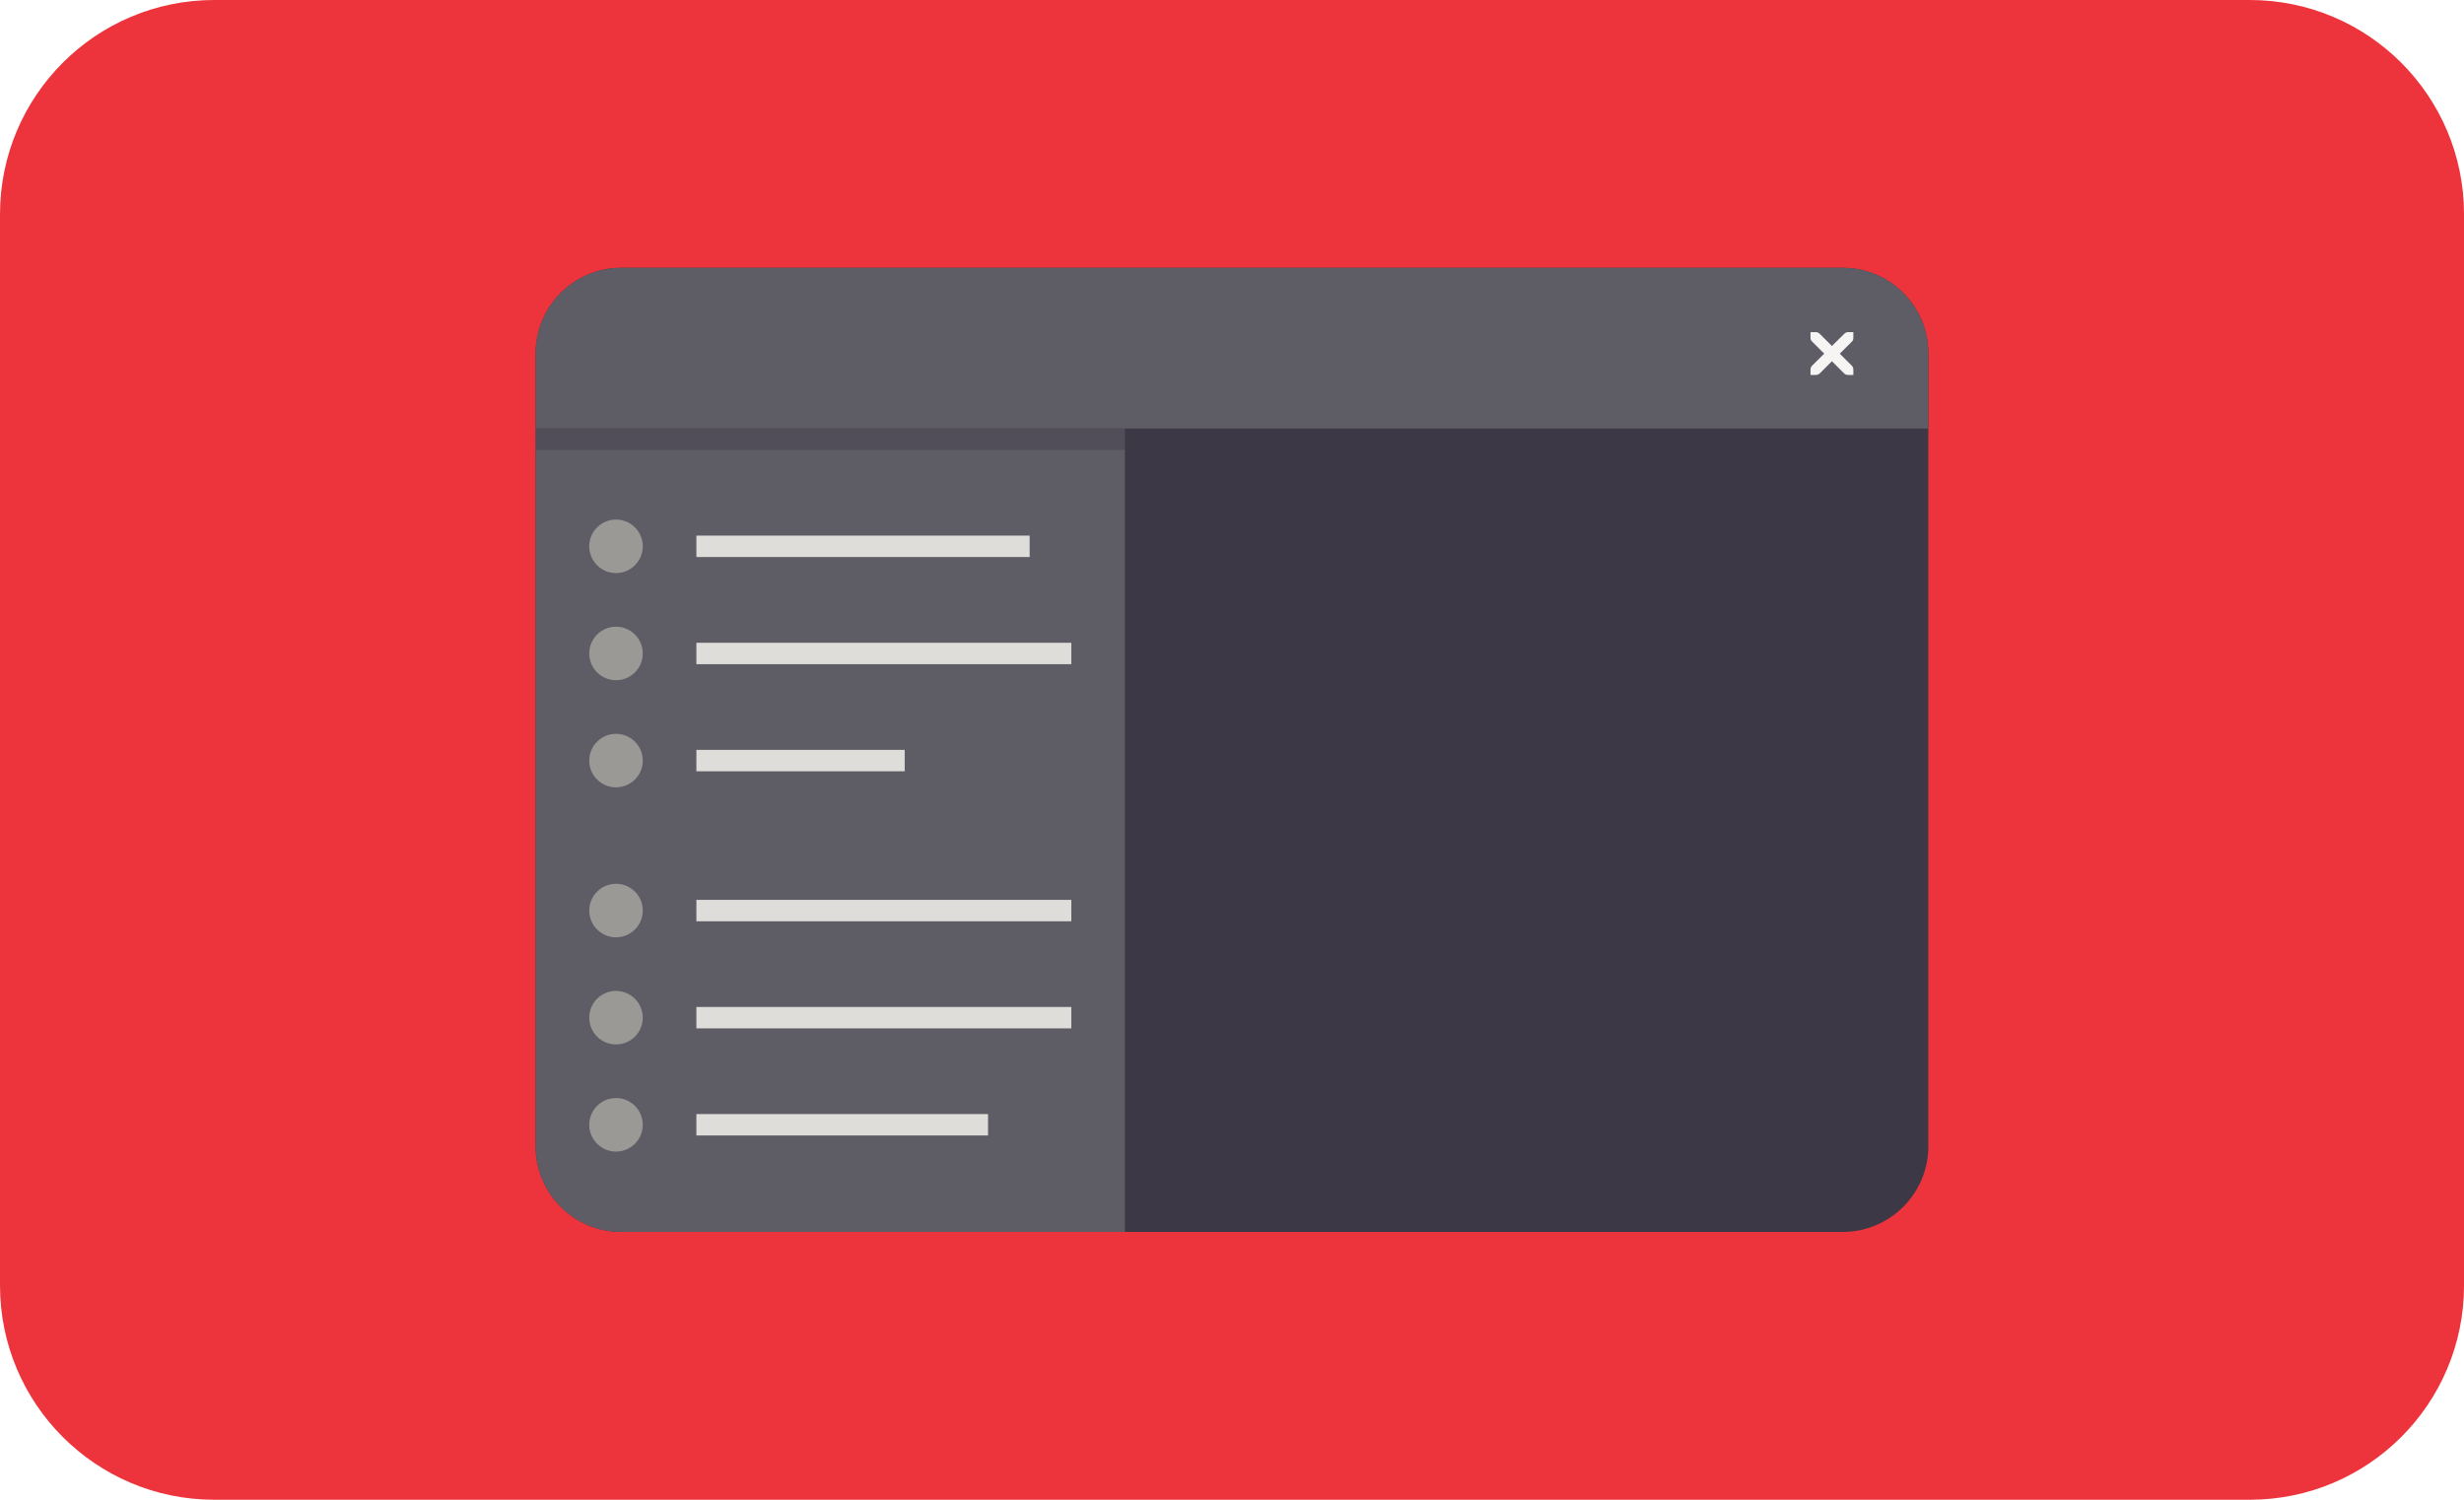
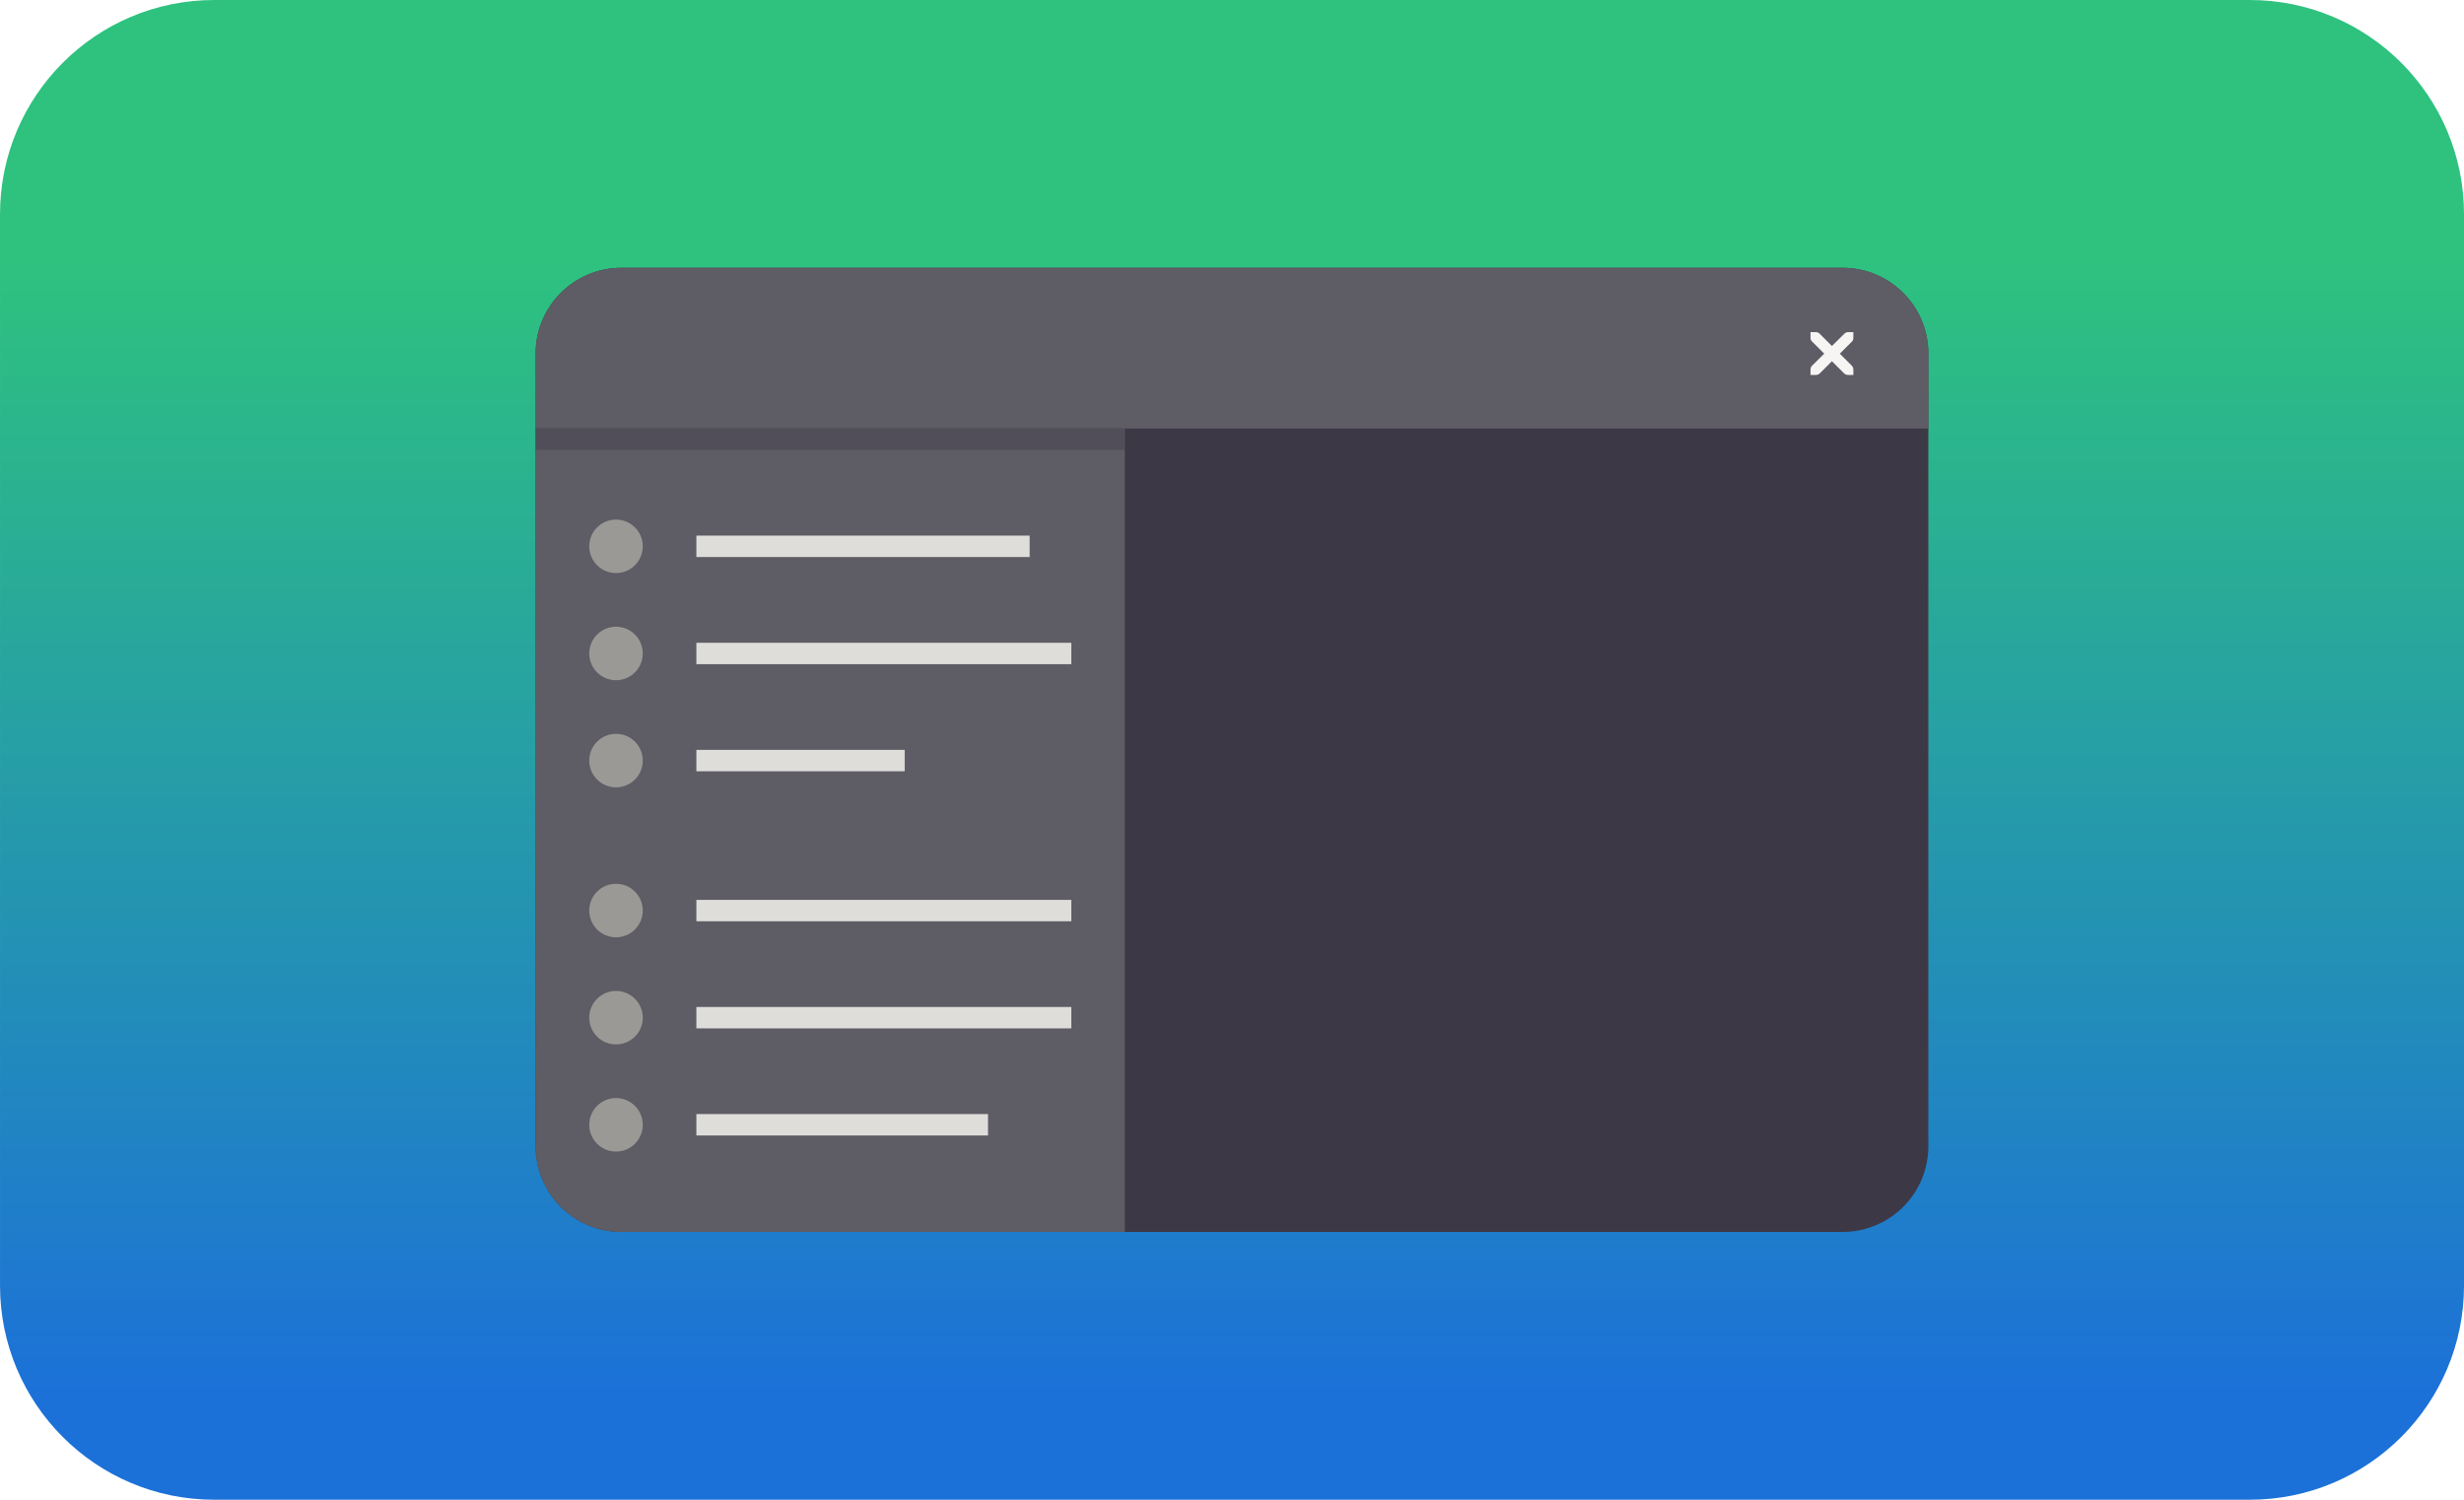
- <svg xmlns="http://www.w3.org/2000/svg" height="140" width="230" version="1.1" id="svg30">
+ <svg xmlns="http://www.w3.org/2000/svg" xmlns:xlink="http://www.w3.org/1999/xlink" height="140" width="230" version="1.1" id="svg30">
  <defs id="defs34">
    <clipPath clipPathUnits="userSpaceOnUse" id="clipPath1">
      <rect style="fill:#9141ac;fill-opacity:1;stroke:none;stroke-width:18;stroke-linecap:round;stroke-dashoffset:26.4" width="34.396" height="23.813" x="402.166" y="170.656" ry="2.117" rx="2.117" id="rect1" />
    </clipPath>
+     <linearGradient xlink:href="#linearGradient1" id="linearGradient2" x1="200" y1="130" x2="200" y2="24.096" gradientUnits="userSpaceOnUse" />
+     <linearGradient id="linearGradient1">
+       <stop style="stop-color:#1c71d8;stop-opacity:1" offset="0" id="stop1" />
+       <stop style="stop-color:#2ec27e;stop-opacity:1" offset="1" id="stop2" />
+     </linearGradient>
  </defs>
-   <rect style="fill:#ed333b;fill-opacity:1;stroke:none;stroke-width:18;stroke-linecap:round;stroke-dashoffset:26.4" width="230" height="140" x="0.001" ry="20" rx="20" id="rect2" y="0" />
+   <rect style="fill:url(#linearGradient2);fill-opacity:1;stroke:none;stroke-width:18;stroke-linecap:round;stroke-dashoffset:26.4" width="230" height="140" x="0.001" ry="20" rx="20" id="rect2-6" y="0" />
  <g transform="translate(-1470 -620) scale(3.77953)" id="g28" clip-path="url(#clipPath1)">
    <g transform="translate(230.187)" id="g12">
      <rect style="fill:#3d3846;fill-opacity:1;stroke:none;stroke-width:4.763;stroke-linecap:round;stroke-dashoffset:26.4" width="34.396" height="23.813" x="171.979" y="170.656" ry="2.117" rx="2.117" id="rect4" />
      <path style="fill:#5e5c64;fill-opacity:1;stroke:none;stroke-width:4.762;stroke-linecap:round;stroke-dashoffset:26.4" d="m 171.98,174.625 h 35.718 v -7.938 h -30.809 a 4.909,0.811 0 0 0 -4.909,0.811 z" id="path1" />
      <path d="M203.465 172.244h.136a.14.14 0 0 1 .091.041l.302.302.306-.302c.035-.03.06-.04.091-.041h.132v.132c0 .038-.005.073-.033.1l-.302.301.298.298c.025.025.037.06.037.095v.132h-.132a.135.135 0 0 1-.095-.037l-.302-.302-.302.302a.134.134 0 0 1-.095.037h-.132v-.132c0-.035.012-.07.037-.095l.302-.298-.302-.302a.12.12 0 0 1-.037-.099z" style="line-height:normal;-inkscape-font-specification:'Andale Mono';text-indent:0;text-align:start;text-decoration-line:none;text-transform:none;fill:#f6f5f4;fill-opacity:1;stroke:none;stroke-width:0.265;marker:none" color="#bebebe" font-weight="400" font-family="'Andale Mono'" overflow="visible" fill="#2e3436" id="path6" />
      <path style="fill:#5e5c64;fill-opacity:1;stroke:none;stroke-width:4.763;stroke-linecap:round;stroke-dashoffset:26.4" d="m 171.98,174.625 h 14.551 v 19.844 H 173.98 a 2,2.027 0 0 1 -2,-2.027 z" id="path10" />
      <path style="fill:#3d3846;fill-opacity:0.364;stroke:none;stroke-width:4.763;stroke-linecap:round;stroke-dashoffset:26.4" d="m 171.98,174.625 h 14.551 v 0.529 h -14.552 z" id="path2" />
    </g>
    <path fill="#99c1f1" style="fill:#deddda;fill-opacity:1;stroke-width:0.265" d="M406.136 177.271h8.231v.529h-8.231zm0 2.646h9.26v.529h-9.26zm0 2.646h5.145v.529h-5.145zm0 3.704h9.26v.529h-9.26zm0 2.646h9.26v.529h-9.26zm0 2.645h7.203v.529h-7.203z" id="path14" />
    <circle style="fill:#9a9996;fill-opacity:1;stroke:none;stroke-width:0.265;stroke-linecap:round;stroke-dashoffset:26.4;stroke-opacity:1" cx="404.151" cy="177.535" r=".661" id="circle16" />
    <circle style="fill:#9a9996;fill-opacity:1;stroke:none;stroke-width:0.265;stroke-linecap:round;stroke-dashoffset:26.4;stroke-opacity:1" cx="404.151" cy="180.181" r=".661" id="circle18" />
    <circle style="fill:#9a9996;fill-opacity:1;stroke:none;stroke-width:0.265;stroke-linecap:round;stroke-dashoffset:26.4;stroke-opacity:1" cx="404.151" cy="182.827" r=".661" id="circle20" />
    <circle style="fill:#9a9996;fill-opacity:1;stroke:none;stroke-width:0.265;stroke-linecap:round;stroke-dashoffset:26.4;stroke-opacity:1" cx="404.151" cy="186.531" r=".661" id="circle22" />
    <circle style="fill:#9a9996;fill-opacity:1;stroke:none;stroke-width:0.265;stroke-linecap:round;stroke-dashoffset:26.4;stroke-opacity:1" cx="404.151" cy="189.177" r=".661" id="circle24" />
    <circle style="fill:#9a9996;fill-opacity:1;stroke:none;stroke-width:0.265;stroke-linecap:round;stroke-dashoffset:26.4;stroke-opacity:1" cx="404.151" cy="191.823" r=".661" id="circle26" />
  </g>
</svg>
